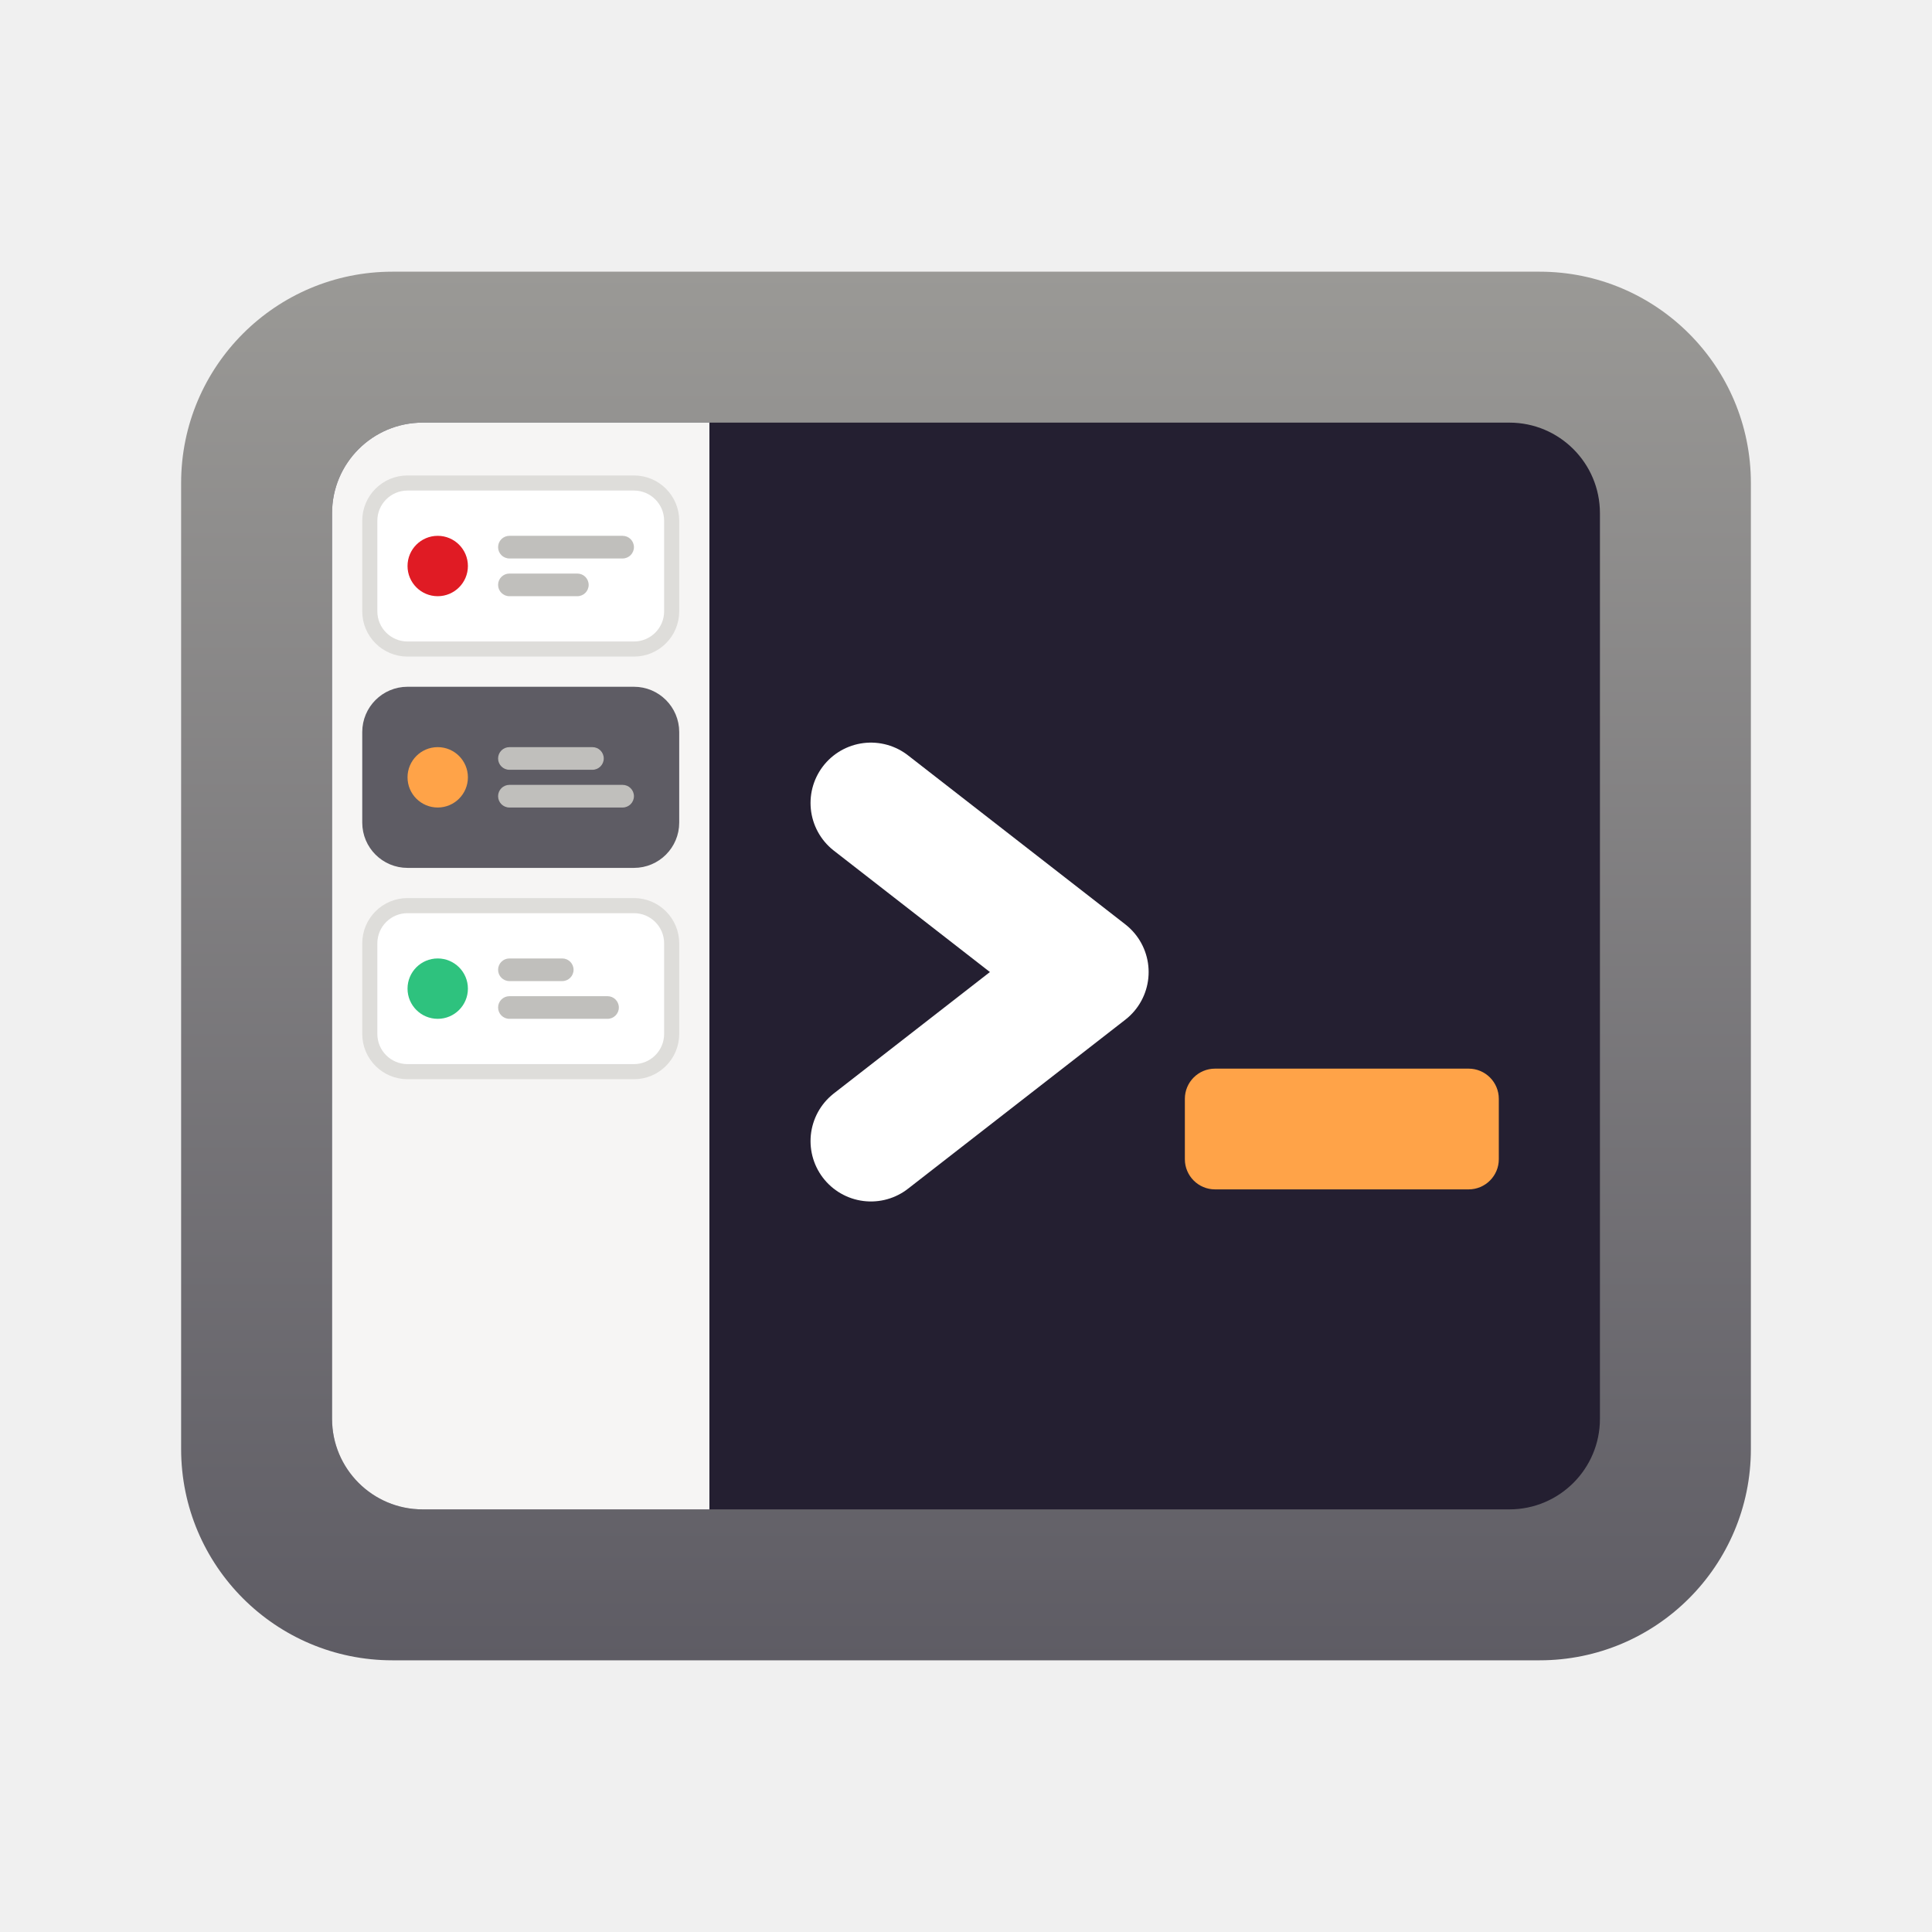
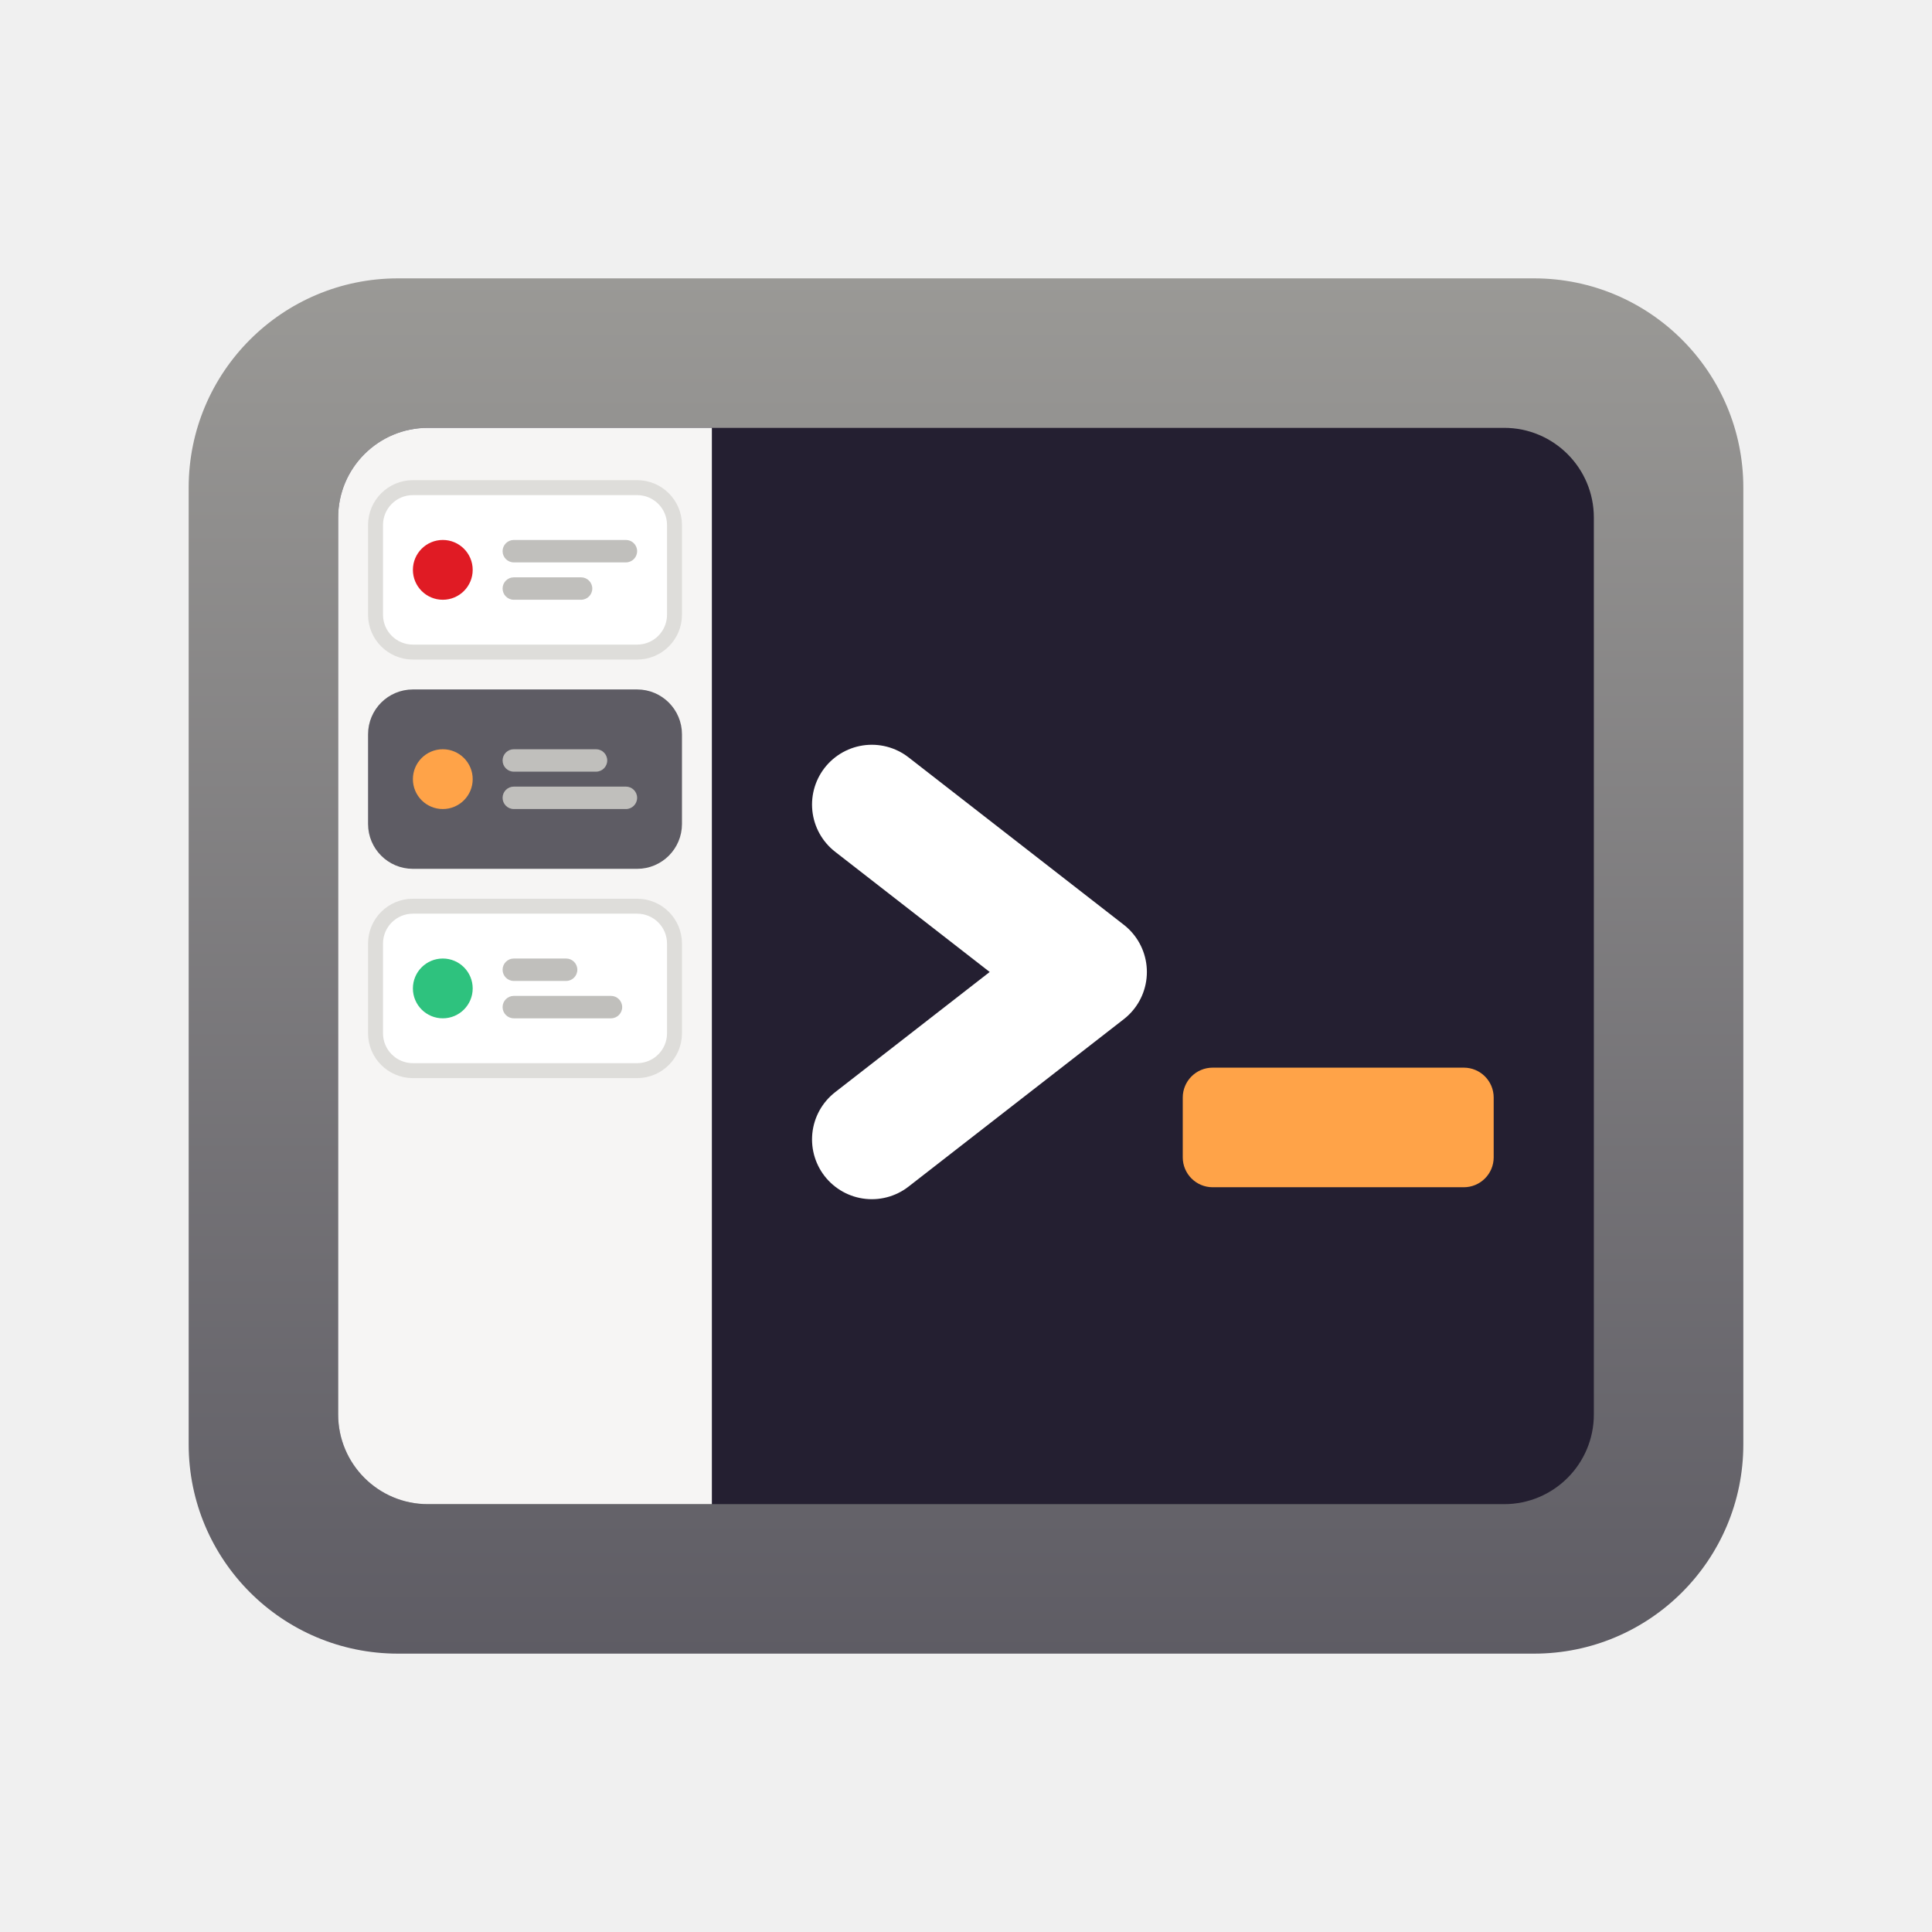
<svg xmlns="http://www.w3.org/2000/svg" width="128" height="128" viewBox="0 0 128 128">
  <defs>
    <linearGradient id="face" x1="0" y1="16" x2="0" y2="108" gradientUnits="userSpaceOnUse">
      <stop offset="0" stop-color="#9a9996" />
      <stop offset="1" stop-color="#5e5c64" />
    </linearGradient>
    <clipPath id="w">
      <rect x="22" y="26" width="84" height="72" rx="6" />
    </clipPath>
  </defs>
-   <g transform="translate(0 2)">
-     <rect x="12" y="16" width="104" height="92" rx="14" fill="url(#face)" />
-     <g clip-path="url(#w)">
-       <rect x="22" y="26" width="84" height="72" fill="#241f31" />
-       <rect x="22" y="26" width="25" height="72" fill="#f6f5f4" />
+   <g transform="translate(64 64) scale(0.990385) translate(-64 -64)">
+     <g transform="translate(0 2)">
+       <rect x="12" y="16" width="104" height="92" rx="14" fill="url(#face)" />
+       <g clip-path="url(#w)">
+         <rect x="22" y="26" width="84" height="72" fill="#241f31" />
+         <rect x="22" y="26" width="25" height="72" fill="#f6f5f4" />
+       </g>
+       <rect x="24.5" y="30" width="20" height="11" rx="2.5" fill="#ffffff" stroke="#deddda" stroke-width="1" />
+       <circle cx="29" cy="35.5" r="2" fill="#e01b24" />
+       <rect x="33" y="33.5" width="9" height="1.5" rx=".75" fill="#c0bfbc" />
+       <rect x="33" y="36" width="6" height="1.5" rx=".75" fill="#c0bfbc" />
+       <rect x="24.5" y="44" width="20" height="11" rx="2.5" fill="#5e5c64" stroke="#5e5c64" stroke-width="1" />
+       <circle cx="29" cy="49.5" r="2" fill="#ffa348" />
+       <rect x="33" y="47.5" width="7" height="1.5" rx=".75" fill="#c0bfbc" />
+       <rect x="33" y="50" width="9" height="1.5" rx=".75" fill="#c0bfbc" />
+       <rect x="24.5" y="58" width="20" height="11" rx="2.5" fill="#ffffff" stroke="#deddda" stroke-width="1" />
+       <circle cx="29" cy="63.5" r="2" fill="#2ec27e" />
+       <rect x="33" y="61.5" width="5" height="1.5" rx=".75" fill="#c0bfbc" />
+       <rect x="33" y="64" width="8" height="1.5" rx=".75" fill="#c0bfbc" />
+       <path d="M57.7 51.2 l14.4 11.2 l-14.4 11.2" fill="none" stroke="#ffffff" stroke-width="8" stroke-linecap="round" stroke-linejoin="round" />
+       <rect x="78.5" y="68.8" width="20.8" height="8" rx="2" fill="#ffa348" />
    </g>
-     <rect x="24.5" y="30" width="20" height="11" rx="2.5" fill="#ffffff" stroke="#deddda" stroke-width="1" />
-     <circle cx="29" cy="35.5" r="2" fill="#e01b24" />
-     <rect x="33" y="33.5" width="9" height="1.5" rx=".75" fill="#c0bfbc" />
-     <rect x="33" y="36" width="6" height="1.5" rx=".75" fill="#c0bfbc" />
-     <rect x="24.5" y="44" width="20" height="11" rx="2.5" fill="#5e5c64" stroke="#5e5c64" stroke-width="1" />
-     <circle cx="29" cy="49.5" r="2" fill="#ffa348" />
-     <rect x="33" y="47.5" width="7" height="1.5" rx=".75" fill="#c0bfbc" />
-     <rect x="33" y="50" width="9" height="1.5" rx=".75" fill="#c0bfbc" />
-     <rect x="24.5" y="58" width="20" height="11" rx="2.5" fill="#ffffff" stroke="#deddda" stroke-width="1" />
-     <circle cx="29" cy="63.5" r="2" fill="#2ec27e" />
-     <rect x="33" y="61.5" width="5" height="1.5" rx=".75" fill="#c0bfbc" />
-     <rect x="33" y="64" width="8" height="1.5" rx=".75" fill="#c0bfbc" />
-     <path d="M57.7 51.2 l14.4 11.2 l-14.4 11.2" fill="none" stroke="#ffffff" stroke-width="8" stroke-linecap="round" stroke-linejoin="round" />
-     <rect x="78.5" y="68.8" width="20.8" height="8" rx="2" fill="#ffa348" />
  </g>
</svg>
